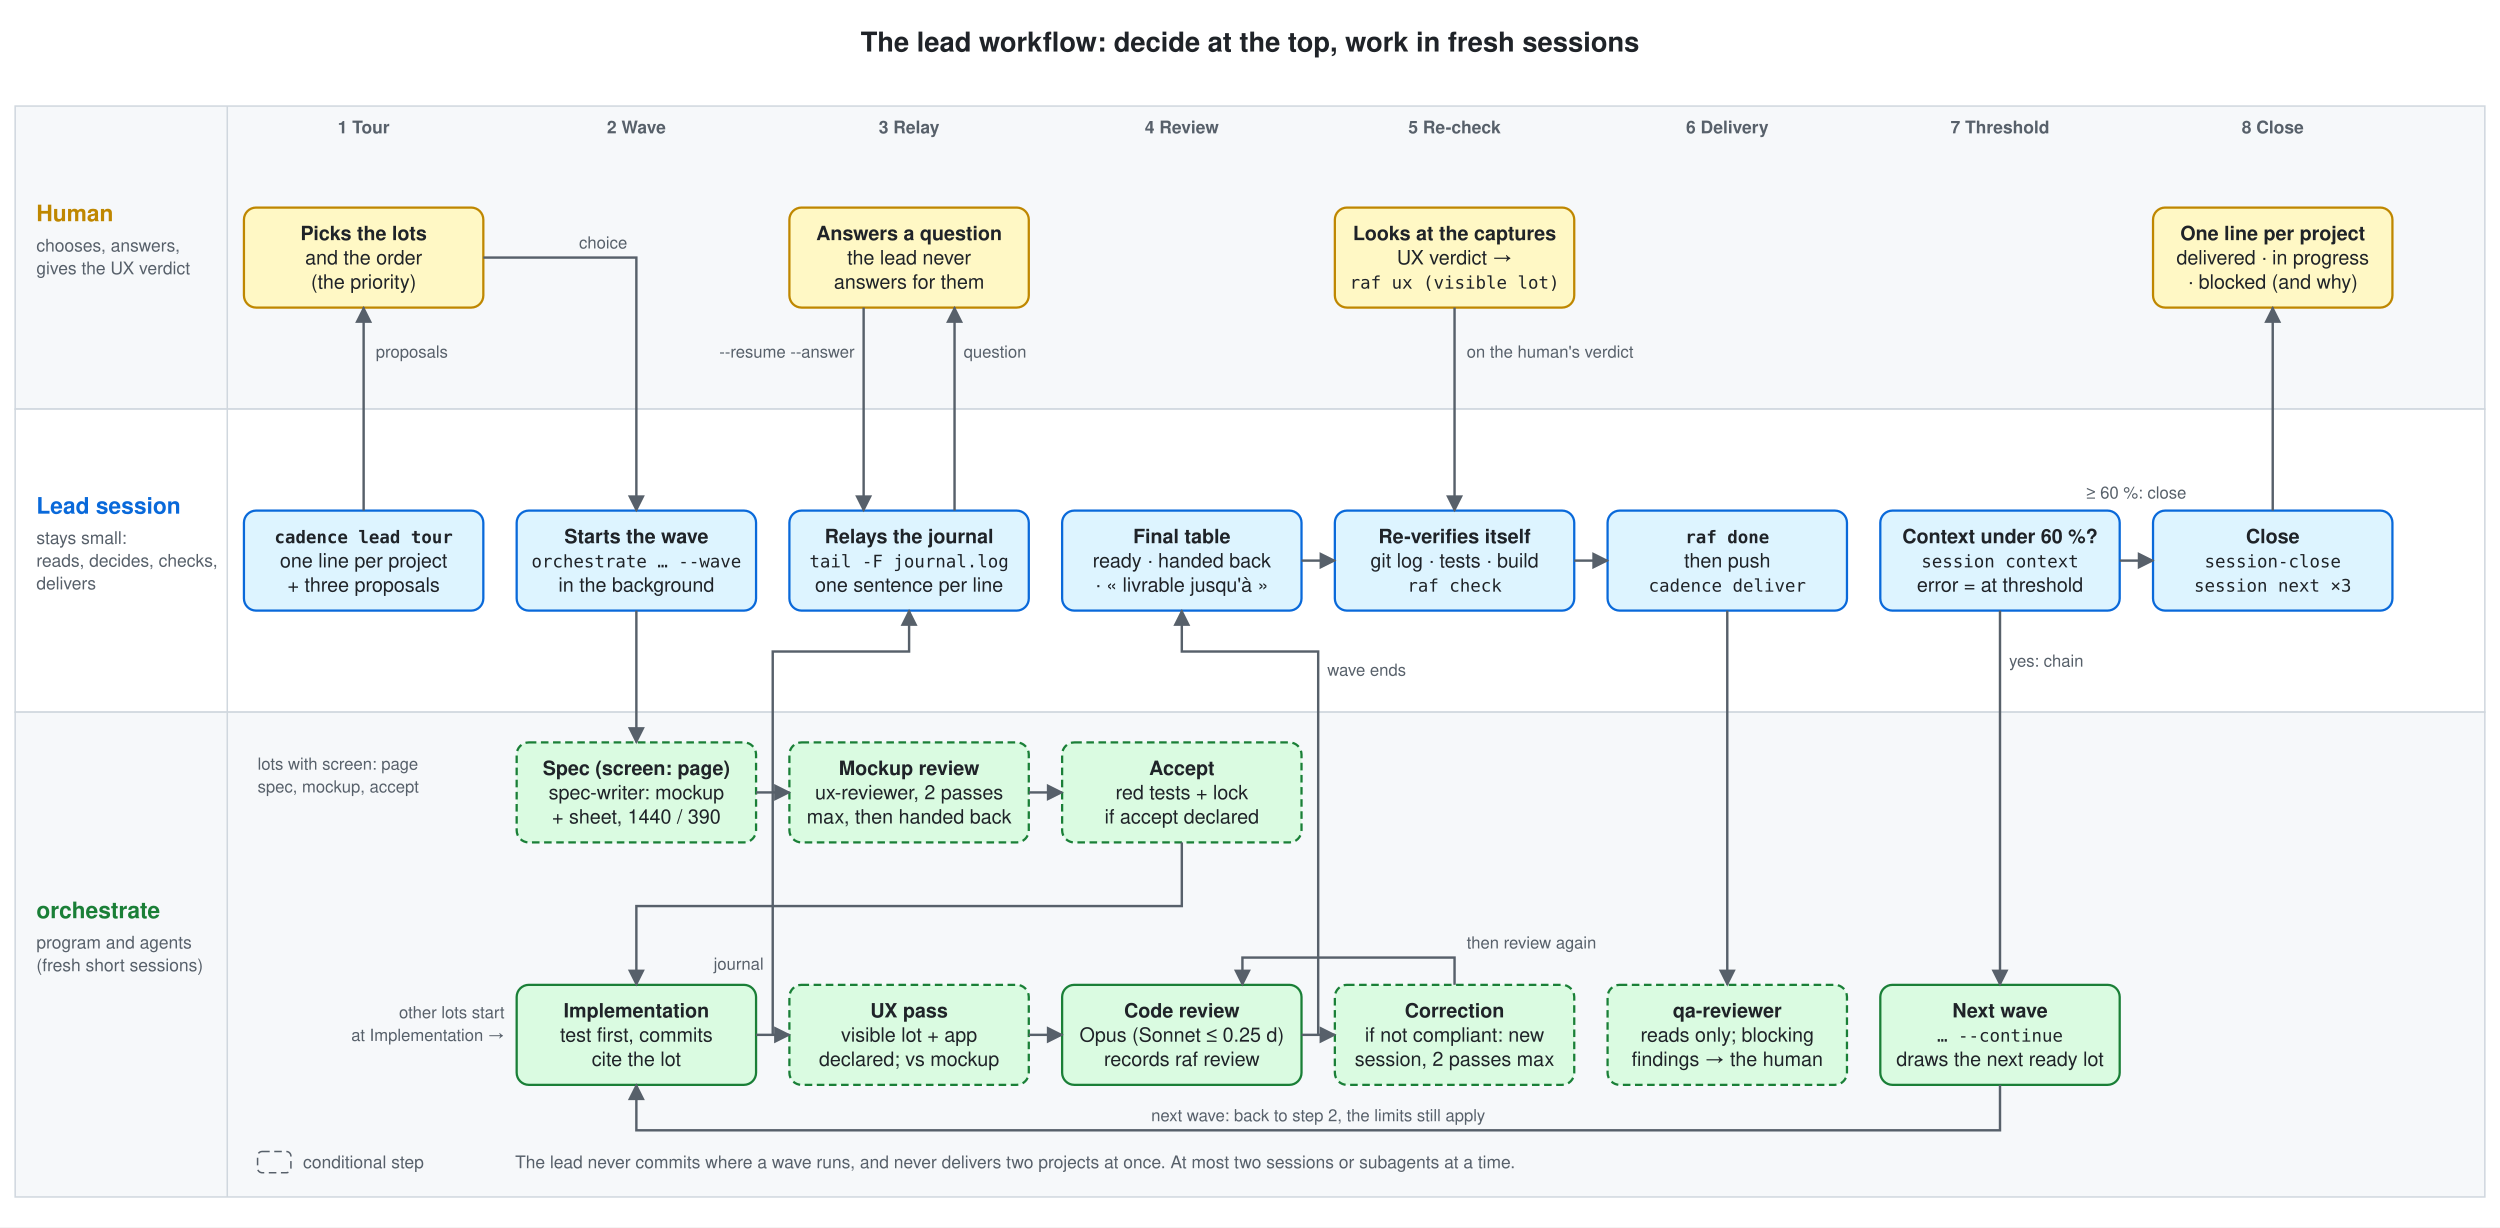
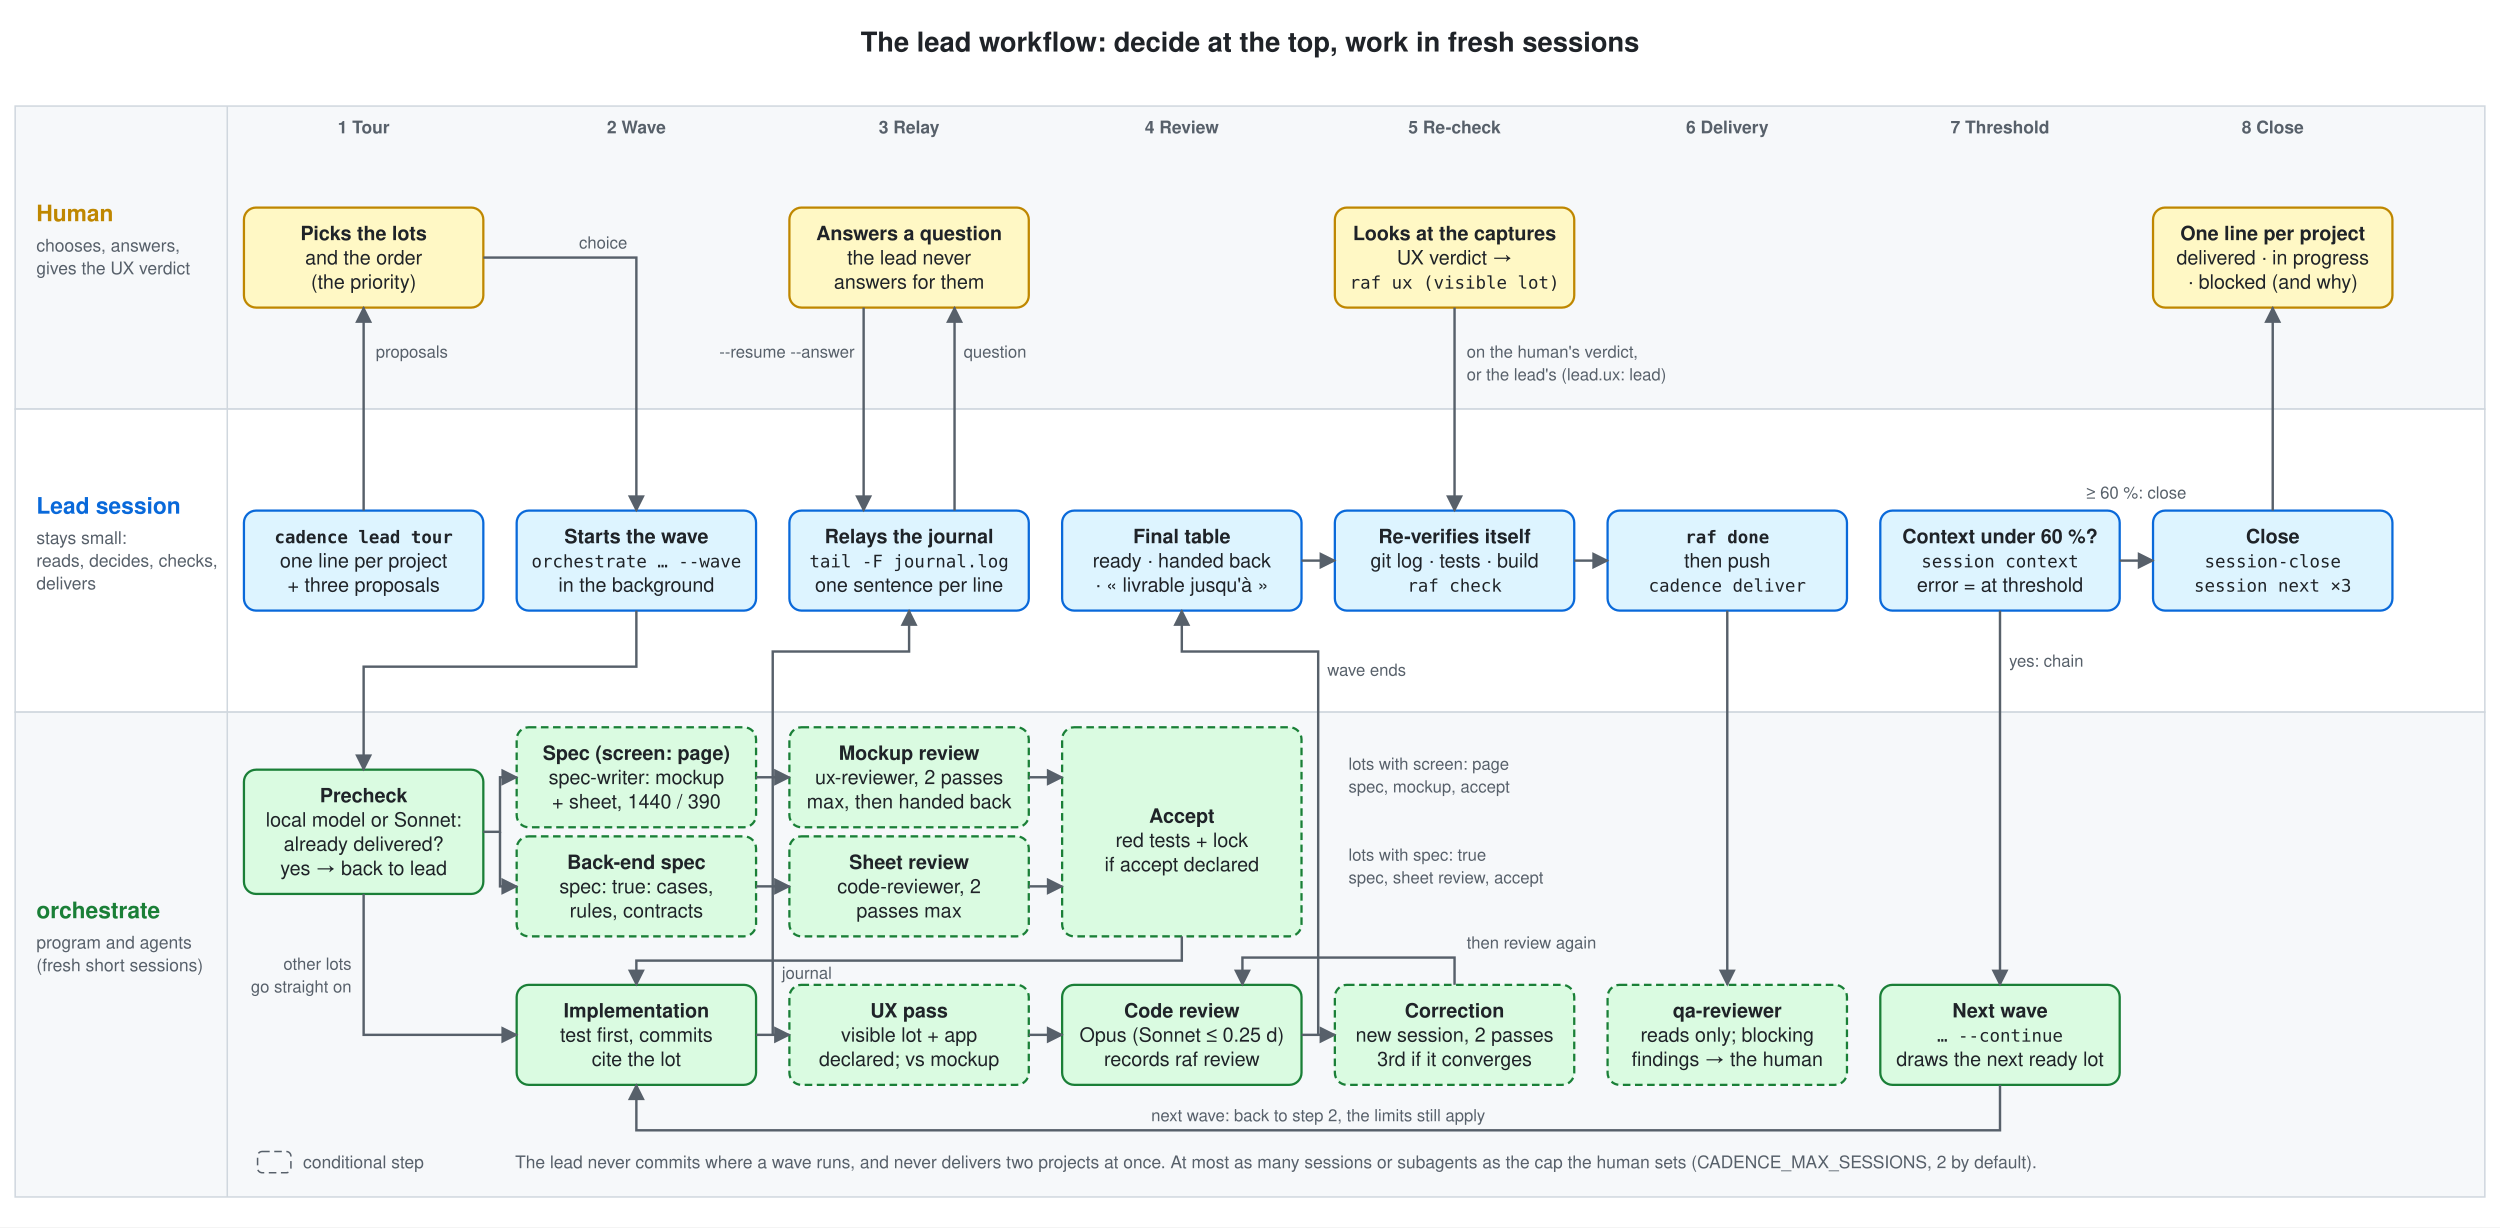
<svg xmlns="http://www.w3.org/2000/svg" viewBox="0 0 1650 810" width="1650" height="810" role="img" font-family="-apple-system,BlinkMacSystemFont,'Segoe UI',Helvetica,Arial,sans-serif" font-size="13" fill="#1f2328">
  <defs>
    <marker id="arr" viewBox="0 0 10 10" refX="9" refY="5" markerWidth="7" markerHeight="7" orient="auto-start-reverse">
      <path d="M0,0 L10,5 L0,10 z" fill="#57606a" />
    </marker>
    <marker id="arrw" viewBox="0 0 10 10" refX="9" refY="5" markerWidth="7" markerHeight="7" orient="auto-start-reverse">
      <path d="M0,0 L10,5 L0,10 z" fill="#cf222e" />
    </marker>
  </defs>
  <rect width="1650" height="810" fill="#ffffff" />
  <text x="825" y="34" text-anchor="middle" font-size="18" font-weight="600">The lead workflow: decide at the top, work in fresh sessions</text>
  <rect x="10" y="70" width="1630" height="200" fill="#f6f8fa" stroke="#d0d7de" />
  <line x1="150" y1="70" x2="150" y2="270" stroke="#d0d7de" />
  <text x="24" y="146" font-weight="700" font-size="15" fill="#bf8700">Human</text>
  <text x="24" y="166" font-size="11.5" fill="#57606a">chooses, answers,</text>
  <text x="24" y="181" font-size="11.5" fill="#57606a">gives the UX verdict</text>
  <rect x="10" y="270" width="1630" height="200" fill="#ffffff" stroke="#d0d7de" />
  <line x1="150" y1="270" x2="150" y2="470" stroke="#d0d7de" />
  <text x="24" y="339" font-weight="700" font-size="15" fill="#0969da">Lead session</text>
  <text x="24" y="359" font-size="11.5" fill="#57606a">stays small:</text>
  <text x="24" y="374" font-size="11.5" fill="#57606a">reads, decides, checks,</text>
  <text x="24" y="389" font-size="11.5" fill="#57606a">delivers</text>
  <rect x="10" y="470" width="1630" height="320" fill="#f6f8fa" stroke="#d0d7de" />
  <line x1="150" y1="470" x2="150" y2="790" stroke="#d0d7de" />
  <text x="24" y="606" font-weight="700" font-size="15" fill="#1a7f37">orchestrate</text>
  <text x="24" y="626" font-size="11.5" fill="#57606a">program and agents</text>
  <text x="24" y="641" font-size="11.5" fill="#57606a">(fresh short sessions)</text>
  <text x="240" y="88" text-anchor="middle" font-size="11.5" font-weight="600" fill="#57606a">1 Tour</text>
  <text x="420" y="88" text-anchor="middle" font-size="11.5" font-weight="600" fill="#57606a">2 Wave</text>
  <text x="600" y="88" text-anchor="middle" font-size="11.5" font-weight="600" fill="#57606a">3 Relay</text>
  <text x="780" y="88" text-anchor="middle" font-size="11.5" font-weight="600" fill="#57606a">4 Review</text>
  <text x="960" y="88" text-anchor="middle" font-size="11.5" font-weight="600" fill="#57606a">5 Re-check</text>
  <text x="1140" y="88" text-anchor="middle" font-size="11.5" font-weight="600" fill="#57606a">6 Delivery</text>
  <text x="1320" y="88" text-anchor="middle" font-size="11.5" font-weight="600" fill="#57606a">7 Threshold</text>
  <text x="1500" y="88" text-anchor="middle" font-size="11.5" font-weight="600" fill="#57606a">8 Close</text>
  <g id="tour">
    <rect x="161" y="337" width="158" height="66" rx="8" fill="#ddf4ff" stroke="#0969da" stroke-width="1.5" />
    <text x="240" y="358.5" text-anchor="middle" font-weight="600" font-family="ui-monospace,SFMono-Regular,Menlo,monospace" font-size="11.5">cadence lead tour</text>
    <text x="240" y="374.5" text-anchor="middle">one line per project</text>
    <text x="240" y="390.5" text-anchor="middle">+ three proposals</text>
  </g>
  <g id="choose">
    <rect x="161" y="137" width="158" height="66" rx="8" fill="#fff8c5" stroke="#bf8700" stroke-width="1.5" />
    <text x="240" y="158.5" text-anchor="middle" font-weight="600">Picks the lots</text>
    <text x="240" y="174.5" text-anchor="middle">and the order</text>
    <text x="240" y="190.5" text-anchor="middle">(the priority)</text>
  </g>
  <g id="launch">
    <rect x="341" y="337" width="158" height="66" rx="8" fill="#ddf4ff" stroke="#0969da" stroke-width="1.5" />
    <text x="420" y="358.5" text-anchor="middle" font-weight="600">Starts the wave</text>
    <text x="420" y="374.5" text-anchor="middle" font-family="ui-monospace,SFMono-Regular,Menlo,monospace" font-size="11.5">orchestrate … --wave</text>
    <text x="420" y="390.5" text-anchor="middle">in the background</text>
  </g>
+   <g id="precheck">
+     <rect x="161" y="508" width="158" height="82" rx="8" fill="#dafbe1" stroke="#1a7f37" stroke-width="1.5" />
+     <text x="240" y="529.5" text-anchor="middle" font-weight="600">Precheck</text>
+     <text x="240" y="545.5" text-anchor="middle">local model or Sonnet:</text>
+     <text x="240" y="561.5" text-anchor="middle">already delivered?</text>
+     <text x="240" y="577.5" text-anchor="middle">yes → back to lead</text>
+   </g>
+   <g id="spec">
+     <rect x="341" y="480" width="158" height="66" rx="8" fill="#dafbe1" stroke="#1a7f37" stroke-width="1.5" stroke-dasharray="5 3" />
+     <text x="420" y="501.5" text-anchor="middle" font-weight="600">Spec (screen: page)</text>
+     <text x="420" y="517.5" text-anchor="middle">spec-writer: mockup</text>
+     <text x="420" y="533.5" text-anchor="middle">+ sheet, 1440 / 390</text>
+   </g>
+   <g id="mockup">
+     <rect x="521" y="480" width="158" height="66" rx="8" fill="#dafbe1" stroke="#1a7f37" stroke-width="1.5" stroke-dasharray="5 3" />
+     <text x="600" y="501.5" text-anchor="middle" font-weight="600">Mockup review</text>
+     <text x="600" y="517.5" text-anchor="middle">ux-reviewer, 2 passes</text>
+     <text x="600" y="533.5" text-anchor="middle">max, then handed back</text>
+   </g>
+   <g id="backspec">
+     <rect x="341" y="552" width="158" height="66" rx="8" fill="#dafbe1" stroke="#1a7f37" stroke-width="1.5" stroke-dasharray="5 3" />
+     <text x="420" y="573.5" text-anchor="middle" font-weight="600">Back-end spec</text>
+     <text x="420" y="589.5" text-anchor="middle">spec: true: cases,</text>
+     <text x="420" y="605.5" text-anchor="middle">rules, contracts</text>
+   </g>
+   <g id="sheetreview">
+     <rect x="521" y="552" width="158" height="66" rx="8" fill="#dafbe1" stroke="#1a7f37" stroke-width="1.5" stroke-dasharray="5 3" />
+     <text x="600" y="573.5" text-anchor="middle" font-weight="600">Sheet review</text>
+     <text x="600" y="589.5" text-anchor="middle">code-reviewer, 2</text>
+     <text x="600" y="605.5" text-anchor="middle">passes max</text>
+   </g>
+   <g id="accept">
+     <rect x="701" y="480" width="158" height="138" rx="8" fill="#dafbe1" stroke="#1a7f37" stroke-width="1.5" stroke-dasharray="5 3" />
+     <text x="780" y="543" text-anchor="middle" font-weight="600">Accept</text>
+     <text x="780" y="559" text-anchor="middle">red tests + lock</text>
+     <text x="780" y="575" text-anchor="middle">if accept declared</text>
+   </g>
  <g id="implement">
    <rect x="341" y="650" width="158" height="66" rx="8" fill="#dafbe1" stroke="#1a7f37" stroke-width="1.5" />
    <text x="420" y="671.5" text-anchor="middle" font-weight="600">Implementation</text>
    <text x="420" y="687.5" text-anchor="middle">test first, commits</text>
    <text x="420" y="703.5" text-anchor="middle">cite the lot</text>
  </g>
-   <g id="spec">
-     <rect x="341" y="490" width="158" height="66" rx="8" fill="#dafbe1" stroke="#1a7f37" stroke-width="1.5" stroke-dasharray="5 3" />
-     <text x="420" y="511.5" text-anchor="middle" font-weight="600">Spec (screen: page)</text>
-     <text x="420" y="527.5" text-anchor="middle">spec-writer: mockup</text>
-     <text x="420" y="543.5" text-anchor="middle">+ sheet, 1440 / 390</text>
-   </g>
-   <g id="mockup">
-     <rect x="521" y="490" width="158" height="66" rx="8" fill="#dafbe1" stroke="#1a7f37" stroke-width="1.5" stroke-dasharray="5 3" />
-     <text x="600" y="511.5" text-anchor="middle" font-weight="600">Mockup review</text>
-     <text x="600" y="527.5" text-anchor="middle">ux-reviewer, 2 passes</text>
-     <text x="600" y="543.5" text-anchor="middle">max, then handed back</text>
-   </g>
-   <g id="accept">
-     <rect x="701" y="490" width="158" height="66" rx="8" fill="#dafbe1" stroke="#1a7f37" stroke-width="1.5" stroke-dasharray="5 3" />
-     <text x="780" y="511.5" text-anchor="middle" font-weight="600">Accept</text>
-     <text x="780" y="527.5" text-anchor="middle">red tests + lock</text>
-     <text x="780" y="543.5" text-anchor="middle">if accept declared</text>
-   </g>
  <g id="relay">
    <rect x="521" y="337" width="158" height="66" rx="8" fill="#ddf4ff" stroke="#0969da" stroke-width="1.5" />
    <text x="600" y="358.5" text-anchor="middle" font-weight="600">Relays the journal</text>
    <text x="600" y="374.5" text-anchor="middle" font-family="ui-monospace,SFMono-Regular,Menlo,monospace" font-size="11.5">tail -F journal.log</text>
    <text x="600" y="390.5" text-anchor="middle">one sentence per line</text>
  </g>
  <g id="answer">
    <rect x="521" y="137" width="158" height="66" rx="8" fill="#fff8c5" stroke="#bf8700" stroke-width="1.5" />
    <text x="600" y="158.5" text-anchor="middle" font-weight="600">Answers a question</text>
    <text x="600" y="174.5" text-anchor="middle">the lead never</text>
    <text x="600" y="190.5" text-anchor="middle">answers for them</text>
  </g>
  <g id="uxpass">
    <rect x="521" y="650" width="158" height="66" rx="8" fill="#dafbe1" stroke="#1a7f37" stroke-width="1.5" stroke-dasharray="5 3" />
    <text x="600" y="671.5" text-anchor="middle" font-weight="600">UX pass</text>
    <text x="600" y="687.5" text-anchor="middle">visible lot + app</text>
    <text x="600" y="703.5" text-anchor="middle">declared; vs mockup</text>
  </g>
  <g id="codereview">
    <rect x="701" y="650" width="158" height="66" rx="8" fill="#dafbe1" stroke="#1a7f37" stroke-width="1.5" />
    <text x="780" y="671.5" text-anchor="middle" font-weight="600">Code review</text>
    <text x="780" y="687.5" text-anchor="middle">Opus (Sonnet ≤ 0.25 d)</text>
    <text x="780" y="703.5" text-anchor="middle">records raf review</text>
  </g>
  <g id="fix">
    <rect x="881" y="650" width="158" height="66" rx="8" fill="#dafbe1" stroke="#1a7f37" stroke-width="1.5" stroke-dasharray="5 3" />
    <text x="960" y="671.5" text-anchor="middle" font-weight="600">Correction</text>
-     <text x="960" y="687.5" text-anchor="middle">if not compliant: new</text>
-     <text x="960" y="703.5" text-anchor="middle">session, 2 passes max</text>
+     <text x="960" y="687.5" text-anchor="middle">new session, 2 passes</text>
+     <text x="960" y="703.5" text-anchor="middle">3rd if it converges</text>
  </g>
  <g id="table">
    <rect x="701" y="337" width="158" height="66" rx="8" fill="#ddf4ff" stroke="#0969da" stroke-width="1.5" />
    <text x="780" y="358.5" text-anchor="middle" font-weight="600">Final table</text>
    <text x="780" y="374.5" text-anchor="middle">ready · handed back</text>
    <text x="780" y="390.5" text-anchor="middle">· « livrable jusqu'à »</text>
  </g>
  <g id="recheck">
    <rect x="881" y="337" width="158" height="66" rx="8" fill="#ddf4ff" stroke="#0969da" stroke-width="1.5" />
    <text x="960" y="358.5" text-anchor="middle" font-weight="600">Re-verifies itself</text>
    <text x="960" y="374.5" text-anchor="middle">git log · tests · build</text>
    <text x="960" y="390.5" text-anchor="middle" font-family="ui-monospace,SFMono-Regular,Menlo,monospace" font-size="11.5">raf check</text>
  </g>
  <g id="uxverdict">
    <rect x="881" y="137" width="158" height="66" rx="8" fill="#fff8c5" stroke="#bf8700" stroke-width="1.5" />
    <text x="960" y="158.5" text-anchor="middle" font-weight="600">Looks at the captures</text>
    <text x="960" y="174.5" text-anchor="middle">UX verdict →</text>
    <text x="960" y="190.5" text-anchor="middle" font-family="ui-monospace,SFMono-Regular,Menlo,monospace" font-size="11.5">raf ux (visible lot)</text>
  </g>
  <g id="done">
    <rect x="1061" y="337" width="158" height="66" rx="8" fill="#ddf4ff" stroke="#0969da" stroke-width="1.5" />
    <text x="1140" y="358.5" text-anchor="middle" font-weight="600" font-family="ui-monospace,SFMono-Regular,Menlo,monospace" font-size="11.5">raf done</text>
    <text x="1140" y="374.5" text-anchor="middle">then push</text>
    <text x="1140" y="390.5" text-anchor="middle" font-family="ui-monospace,SFMono-Regular,Menlo,monospace" font-size="11.5">cadence deliver</text>
  </g>
  <g id="qa">
    <rect x="1061" y="650" width="158" height="66" rx="8" fill="#dafbe1" stroke="#1a7f37" stroke-width="1.5" stroke-dasharray="5 3" />
    <text x="1140" y="671.5" text-anchor="middle" font-weight="600">qa-reviewer</text>
    <text x="1140" y="687.5" text-anchor="middle">reads only; blocking</text>
    <text x="1140" y="703.5" text-anchor="middle">findings → the human</text>
  </g>
  <g id="ctx">
    <rect x="1241" y="337" width="158" height="66" rx="8" fill="#ddf4ff" stroke="#0969da" stroke-width="1.5" />
    <text x="1320" y="358.5" text-anchor="middle" font-weight="600">Context under 60 %?</text>
    <text x="1320" y="374.5" text-anchor="middle" font-family="ui-monospace,SFMono-Regular,Menlo,monospace" font-size="11.5">session context</text>
    <text x="1320" y="390.5" text-anchor="middle">error = at threshold</text>
  </g>
  <g id="next">
    <rect x="1241" y="650" width="158" height="66" rx="8" fill="#dafbe1" stroke="#1a7f37" stroke-width="1.5" />
    <text x="1320" y="671.5" text-anchor="middle" font-weight="600">Next wave</text>
    <text x="1320" y="687.5" text-anchor="middle" font-family="ui-monospace,SFMono-Regular,Menlo,monospace" font-size="11.5">… --continue</text>
    <text x="1320" y="703.5" text-anchor="middle">draws the next ready lot</text>
  </g>
  <g id="close">
    <rect x="1421" y="337" width="158" height="66" rx="8" fill="#ddf4ff" stroke="#0969da" stroke-width="1.5" />
    <text x="1500" y="358.5" text-anchor="middle" font-weight="600">Close</text>
    <text x="1500" y="374.5" text-anchor="middle" font-family="ui-monospace,SFMono-Regular,Menlo,monospace" font-size="11.5">session-close</text>
    <text x="1500" y="390.5" text-anchor="middle" font-family="ui-monospace,SFMono-Regular,Menlo,monospace" font-size="11.5">session next ×3</text>
  </g>
  <g id="report">
    <rect x="1421" y="137" width="158" height="66" rx="8" fill="#fff8c5" stroke="#bf8700" stroke-width="1.5" />
    <text x="1500" y="158.5" text-anchor="middle" font-weight="600">One line per project</text>
    <text x="1500" y="174.5" text-anchor="middle">delivered · in progress</text>
    <text x="1500" y="190.5" text-anchor="middle">· blocked (and why)</text>
  </g>
  <polyline points="240,337 240,203" fill="none" stroke="#57606a" stroke-width="1.6" marker-end="url(#arr)" />
  <text x="248" y="236" text-anchor="start" font-size="11" fill="#57606a" class="lbl">proposals</text>
  <polyline points="319,170 420,170 420,337" fill="none" stroke="#57606a" stroke-width="1.6" marker-end="url(#arr)" />
  <text x="414" y="164" text-anchor="end" font-size="11" fill="#57606a" class="lbl">choice</text>
-   <polyline points="420,403 420,490" fill="none" stroke="#57606a" stroke-width="1.6" marker-end="url(#arr)" />
  <polyline points="499,683 521,683" fill="none" stroke="#57606a" stroke-width="1.6" marker-end="url(#arr)" />
  <polyline points="679,683 701,683" fill="none" stroke="#57606a" stroke-width="1.6" marker-end="url(#arr)" />
  <polyline points="859,683 881,683" fill="none" stroke="#57606a" stroke-width="1.6" marker-end="url(#arr)" />
  <polyline points="960,650 960,632 820,632 820,650" fill="none" stroke="#57606a" stroke-width="1.6" marker-end="url(#arr)" />
  <text x="968" y="626" text-anchor="start" font-size="11" fill="#57606a" class="lbl">then review again</text>
  <polyline points="870,683 870,430 780,430 780,403" fill="none" stroke="#57606a" stroke-width="1.6" marker-end="url(#arr)" />
  <text x="876" y="446" text-anchor="start" font-size="11" fill="#57606a" class="lbl">wave ends</text>
  <polyline points="510,683 510,430 600,430 600,403" fill="none" stroke="#57606a" stroke-width="1.6" marker-end="url(#arr)" />
-   <text x="504" y="640" text-anchor="end" font-size="11" fill="#57606a" class="lbl">journal</text>
+   <text x="516" y="646" text-anchor="start" font-size="11" fill="#57606a" class="lbl">journal</text>
  <polyline points="630,337 630,203" fill="none" stroke="#57606a" stroke-width="1.6" marker-end="url(#arr)" />
  <text x="636" y="236" text-anchor="start" font-size="11" fill="#57606a" class="lbl">question</text>
  <polyline points="570,203 570,337" fill="none" stroke="#57606a" stroke-width="1.6" marker-end="url(#arr)" />
  <text x="564" y="236" text-anchor="end" font-size="11" class="lbl" fill="#57606a">--resume --answer</text>
  <polyline points="859,370 881,370" fill="none" stroke="#57606a" stroke-width="1.6" marker-end="url(#arr)" />
  <polyline points="960,203 960,337" fill="none" stroke="#57606a" stroke-width="1.6" marker-end="url(#arr)" />
-   <text x="968" y="236" text-anchor="start" font-size="11" fill="#57606a" class="lbl">on the human's verdict</text>
+   <text x="968" y="236" text-anchor="start" font-size="11" fill="#57606a" class="lbl">on the human's verdict,</text>
+   <text x="968" y="251" text-anchor="start" font-size="11" fill="#57606a" class="lbl">or the lead's (lead.ux: lead)</text>
  <polyline points="1039,370 1061,370" fill="none" stroke="#57606a" stroke-width="1.6" marker-end="url(#arr)" />
  <polyline points="1140,403 1140,650" fill="none" stroke="#57606a" stroke-width="1.6" marker-end="url(#arr)" />
  <polyline points="1320,403 1320,650" fill="none" stroke="#57606a" stroke-width="1.6" marker-end="url(#arr)" />
  <text x="1326" y="440" text-anchor="start" font-size="11" fill="#57606a" class="lbl">yes: chain</text>
  <polyline points="1399,370 1421,370" fill="none" stroke="#57606a" stroke-width="1.6" marker-end="url(#arr)" />
  <text x="1410" y="329" text-anchor="middle" font-size="11" fill="#57606a" class="lbl">≥ 60 %: close</text>
  <polyline points="1500,337 1500,203" fill="none" stroke="#57606a" stroke-width="1.6" marker-end="url(#arr)" />
  <polyline points="1320,716 1320,746 420,746 420,716" fill="none" stroke="#57606a" stroke-width="1.6" marker-end="url(#arr)" />
  <text x="870" y="740" text-anchor="middle" font-size="11" fill="#57606a" class="lbl">next wave: back to step 2, the limits still apply</text>
  <rect x="170" y="760" width="22" height="14" rx="3" fill="none" stroke="#57606a" stroke-dasharray="5 3" />
  <text x="200" y="771" font-size="11.5" fill="#57606a">conditional step</text>
-   <text x="340" y="771" font-size="11.5" fill="#57606a">The lead never commits where a wave runs, and never delivers two projects at once. At most two sessions or subagents at a time.</text>
-   <polyline points="499,523 521,523" fill="none" stroke="#57606a" stroke-width="1.6" marker-end="url(#arr)" />
-   <polyline points="679,523 701,523" fill="none" stroke="#57606a" stroke-width="1.6" marker-end="url(#arr)" />
-   <polyline points="780,556 780,598 420,598 420,650" fill="none" stroke="#57606a" stroke-width="1.6" marker-end="url(#arr)" />
-   <text x="170" y="508" text-anchor="start" font-size="11" fill="#57606a" class="lbl">lots with screen: page</text>
-   <text x="170" y="523" text-anchor="start" font-size="11" fill="#57606a" class="lbl">spec, mockup, accept</text>
-   <text x="333" y="672" text-anchor="end" font-size="11" fill="#57606a" class="lbl">other lots start</text>
-   <text x="333" y="687" text-anchor="end" font-size="11" fill="#57606a" class="lbl">at Implementation →</text>
+   <text x="340" y="771" font-size="11.5" fill="#57606a">The lead never commits where a wave runs, and never delivers two projects at once. At most as many sessions or subagents as the cap the human sets (CADENCE_MAX_SESSIONS, 2 by default).</text>
+   <polyline points="420,403 420,440 240,440 240,508" fill="none" stroke="#57606a" stroke-width="1.6" marker-end="url(#arr)" />
+   <polyline points="319,549 330,549 330,513 341,513" fill="none" stroke="#57606a" stroke-width="1.6" marker-end="url(#arr)" />
+   <polyline points="330,549 330,585 341,585" fill="none" stroke="#57606a" stroke-width="1.6" marker-end="url(#arr)" />
+   <polyline points="499,513 521,513" fill="none" stroke="#57606a" stroke-width="1.6" marker-end="url(#arr)" />
+   <polyline points="679,513 701,513" fill="none" stroke="#57606a" stroke-width="1.6" marker-end="url(#arr)" />
+   <polyline points="499,585 521,585" fill="none" stroke="#57606a" stroke-width="1.6" marker-end="url(#arr)" />
+   <polyline points="679,585 701,585" fill="none" stroke="#57606a" stroke-width="1.6" marker-end="url(#arr)" />
+   <polyline points="240,590 240,683 341,683" fill="none" stroke="#57606a" stroke-width="1.6" marker-end="url(#arr)" />
+   <polyline points="780,618 780,634 420,634 420,650" fill="none" stroke="#57606a" stroke-width="1.6" marker-end="url(#arr)" />
+   <text x="232" y="640" text-anchor="end" font-size="11" fill="#57606a" class="lbl">other lots</text>
+   <text x="232" y="655" text-anchor="end" font-size="11" fill="#57606a" class="lbl">go straight on</text>
+   <text x="890" y="508" text-anchor="start" font-size="11" fill="#57606a" class="lbl">lots with screen: page</text>
+   <text x="890" y="523" text-anchor="start" font-size="11" fill="#57606a" class="lbl">spec, mockup, accept</text>
+   <text x="890" y="568" text-anchor="start" font-size="11" fill="#57606a" class="lbl">lots with spec: true</text>
+   <text x="890" y="583" text-anchor="start" font-size="11" fill="#57606a" class="lbl">spec, sheet review, accept</text>
</svg>
